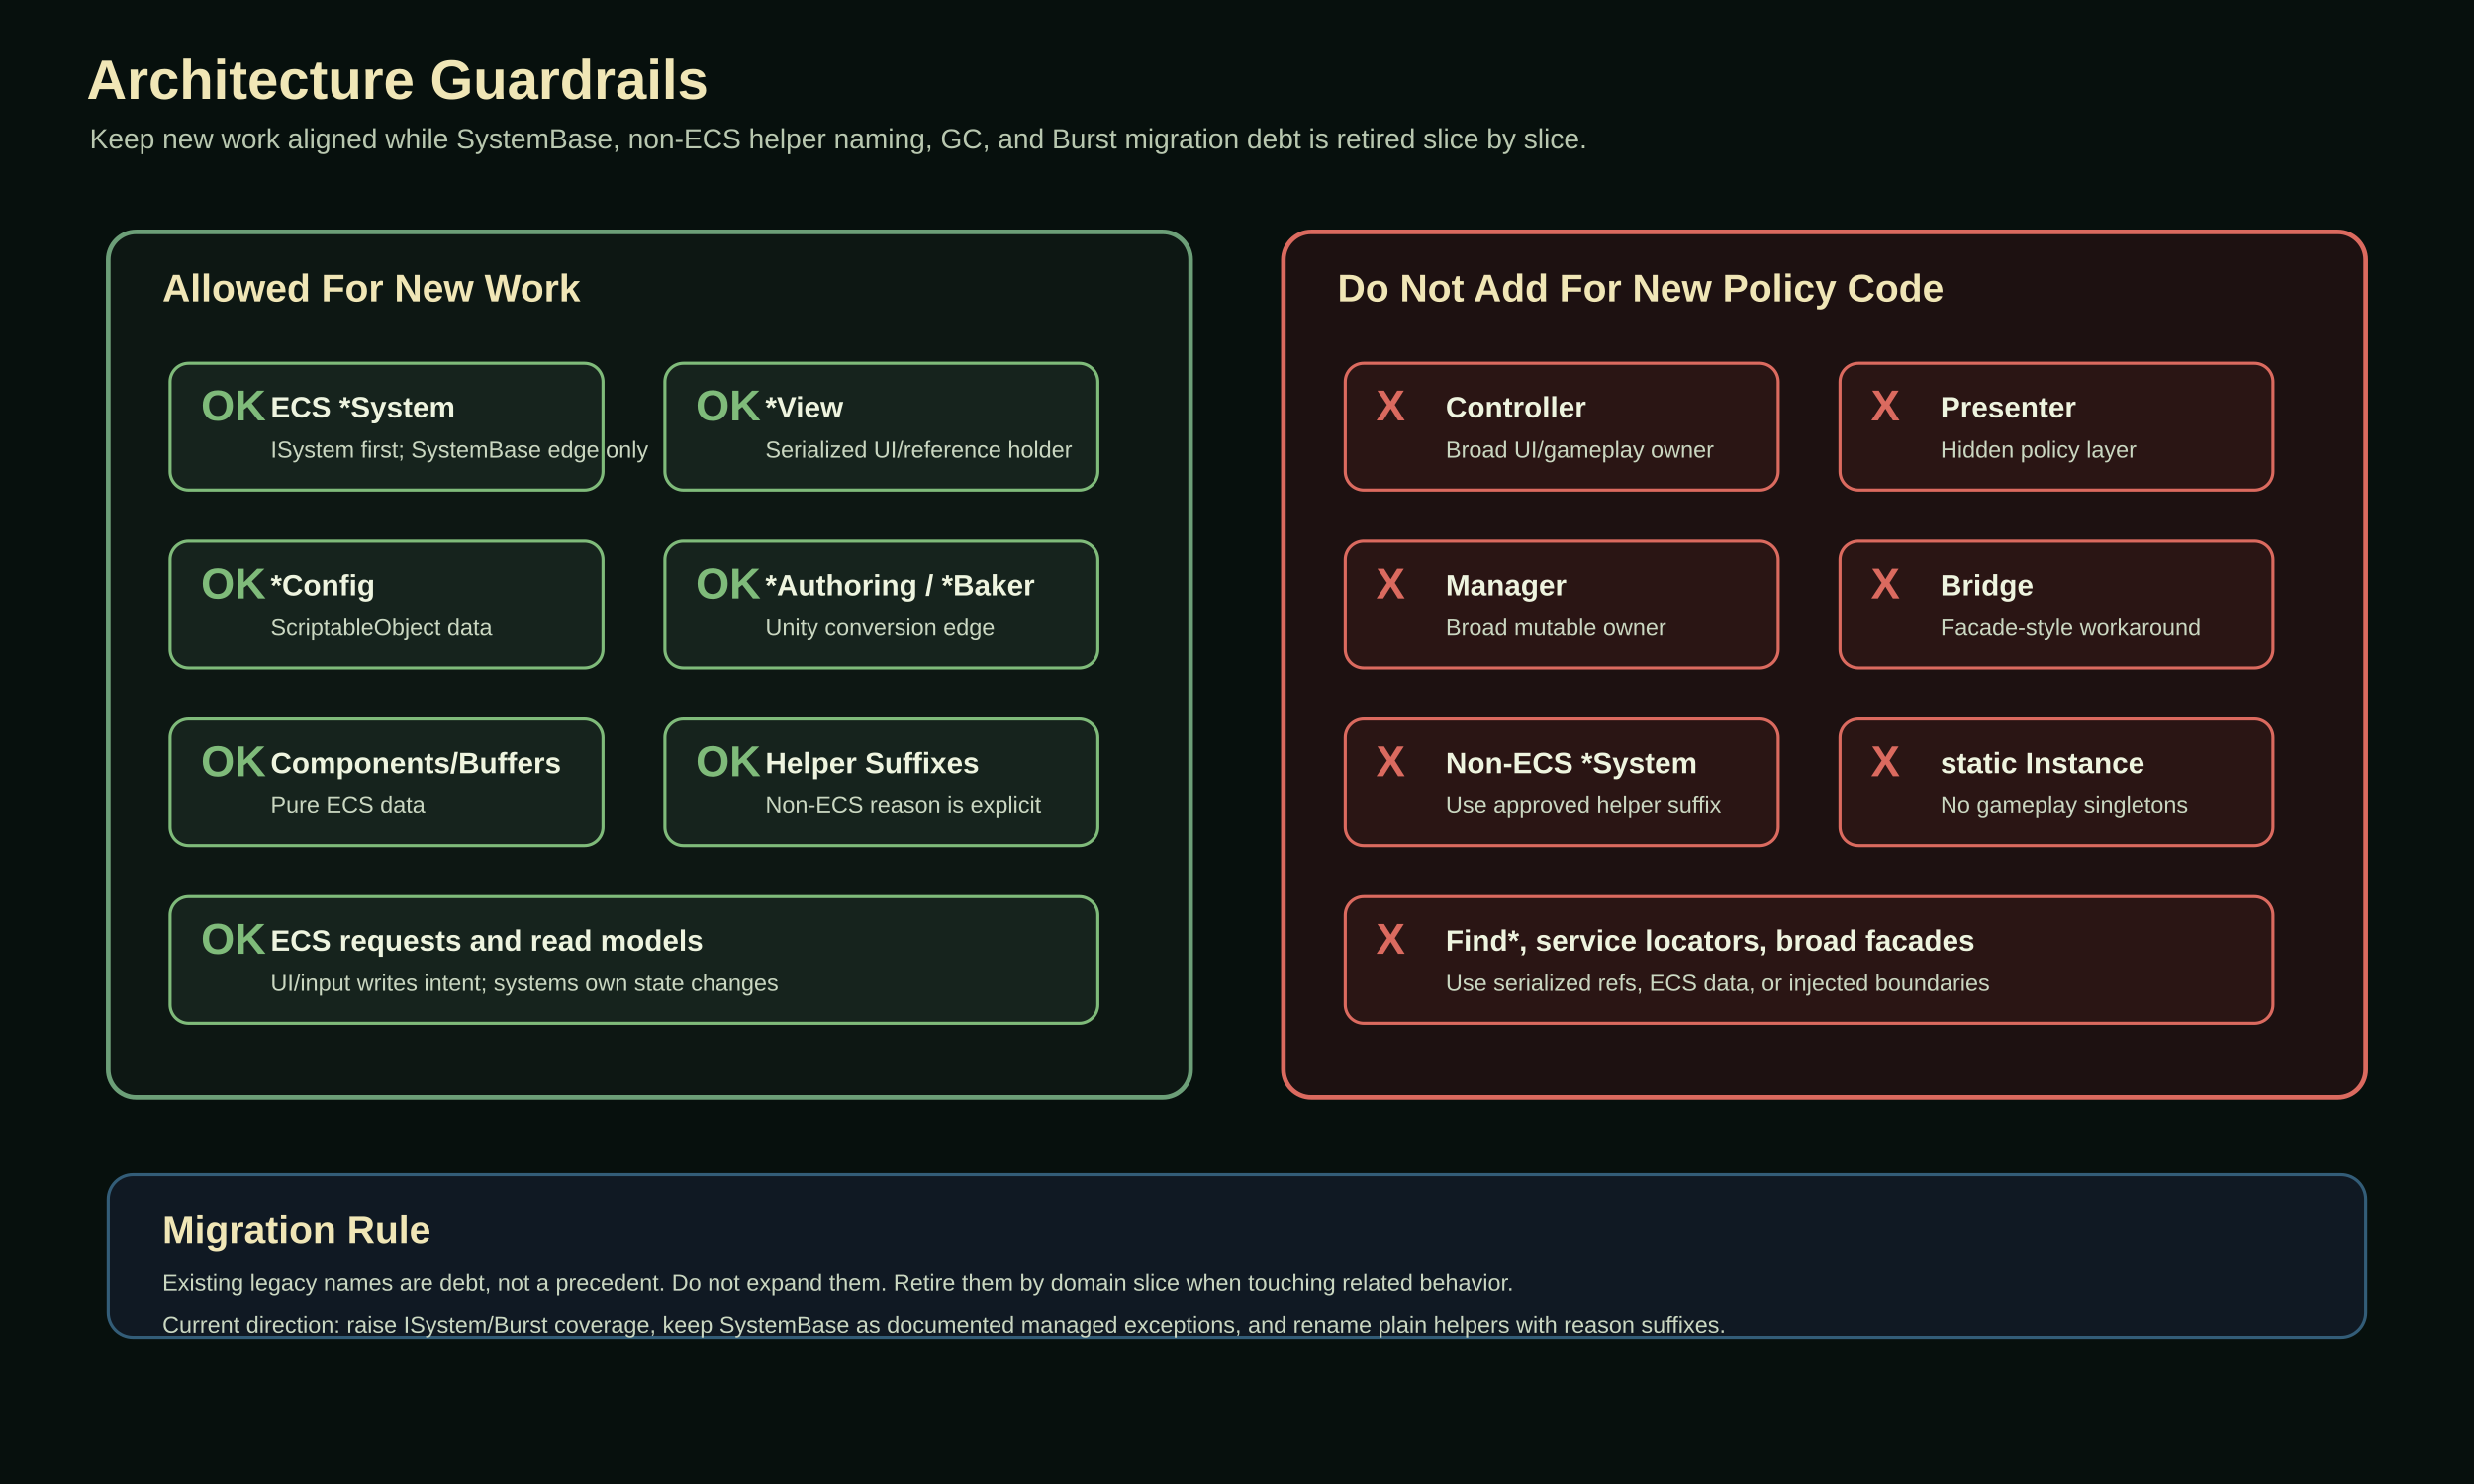
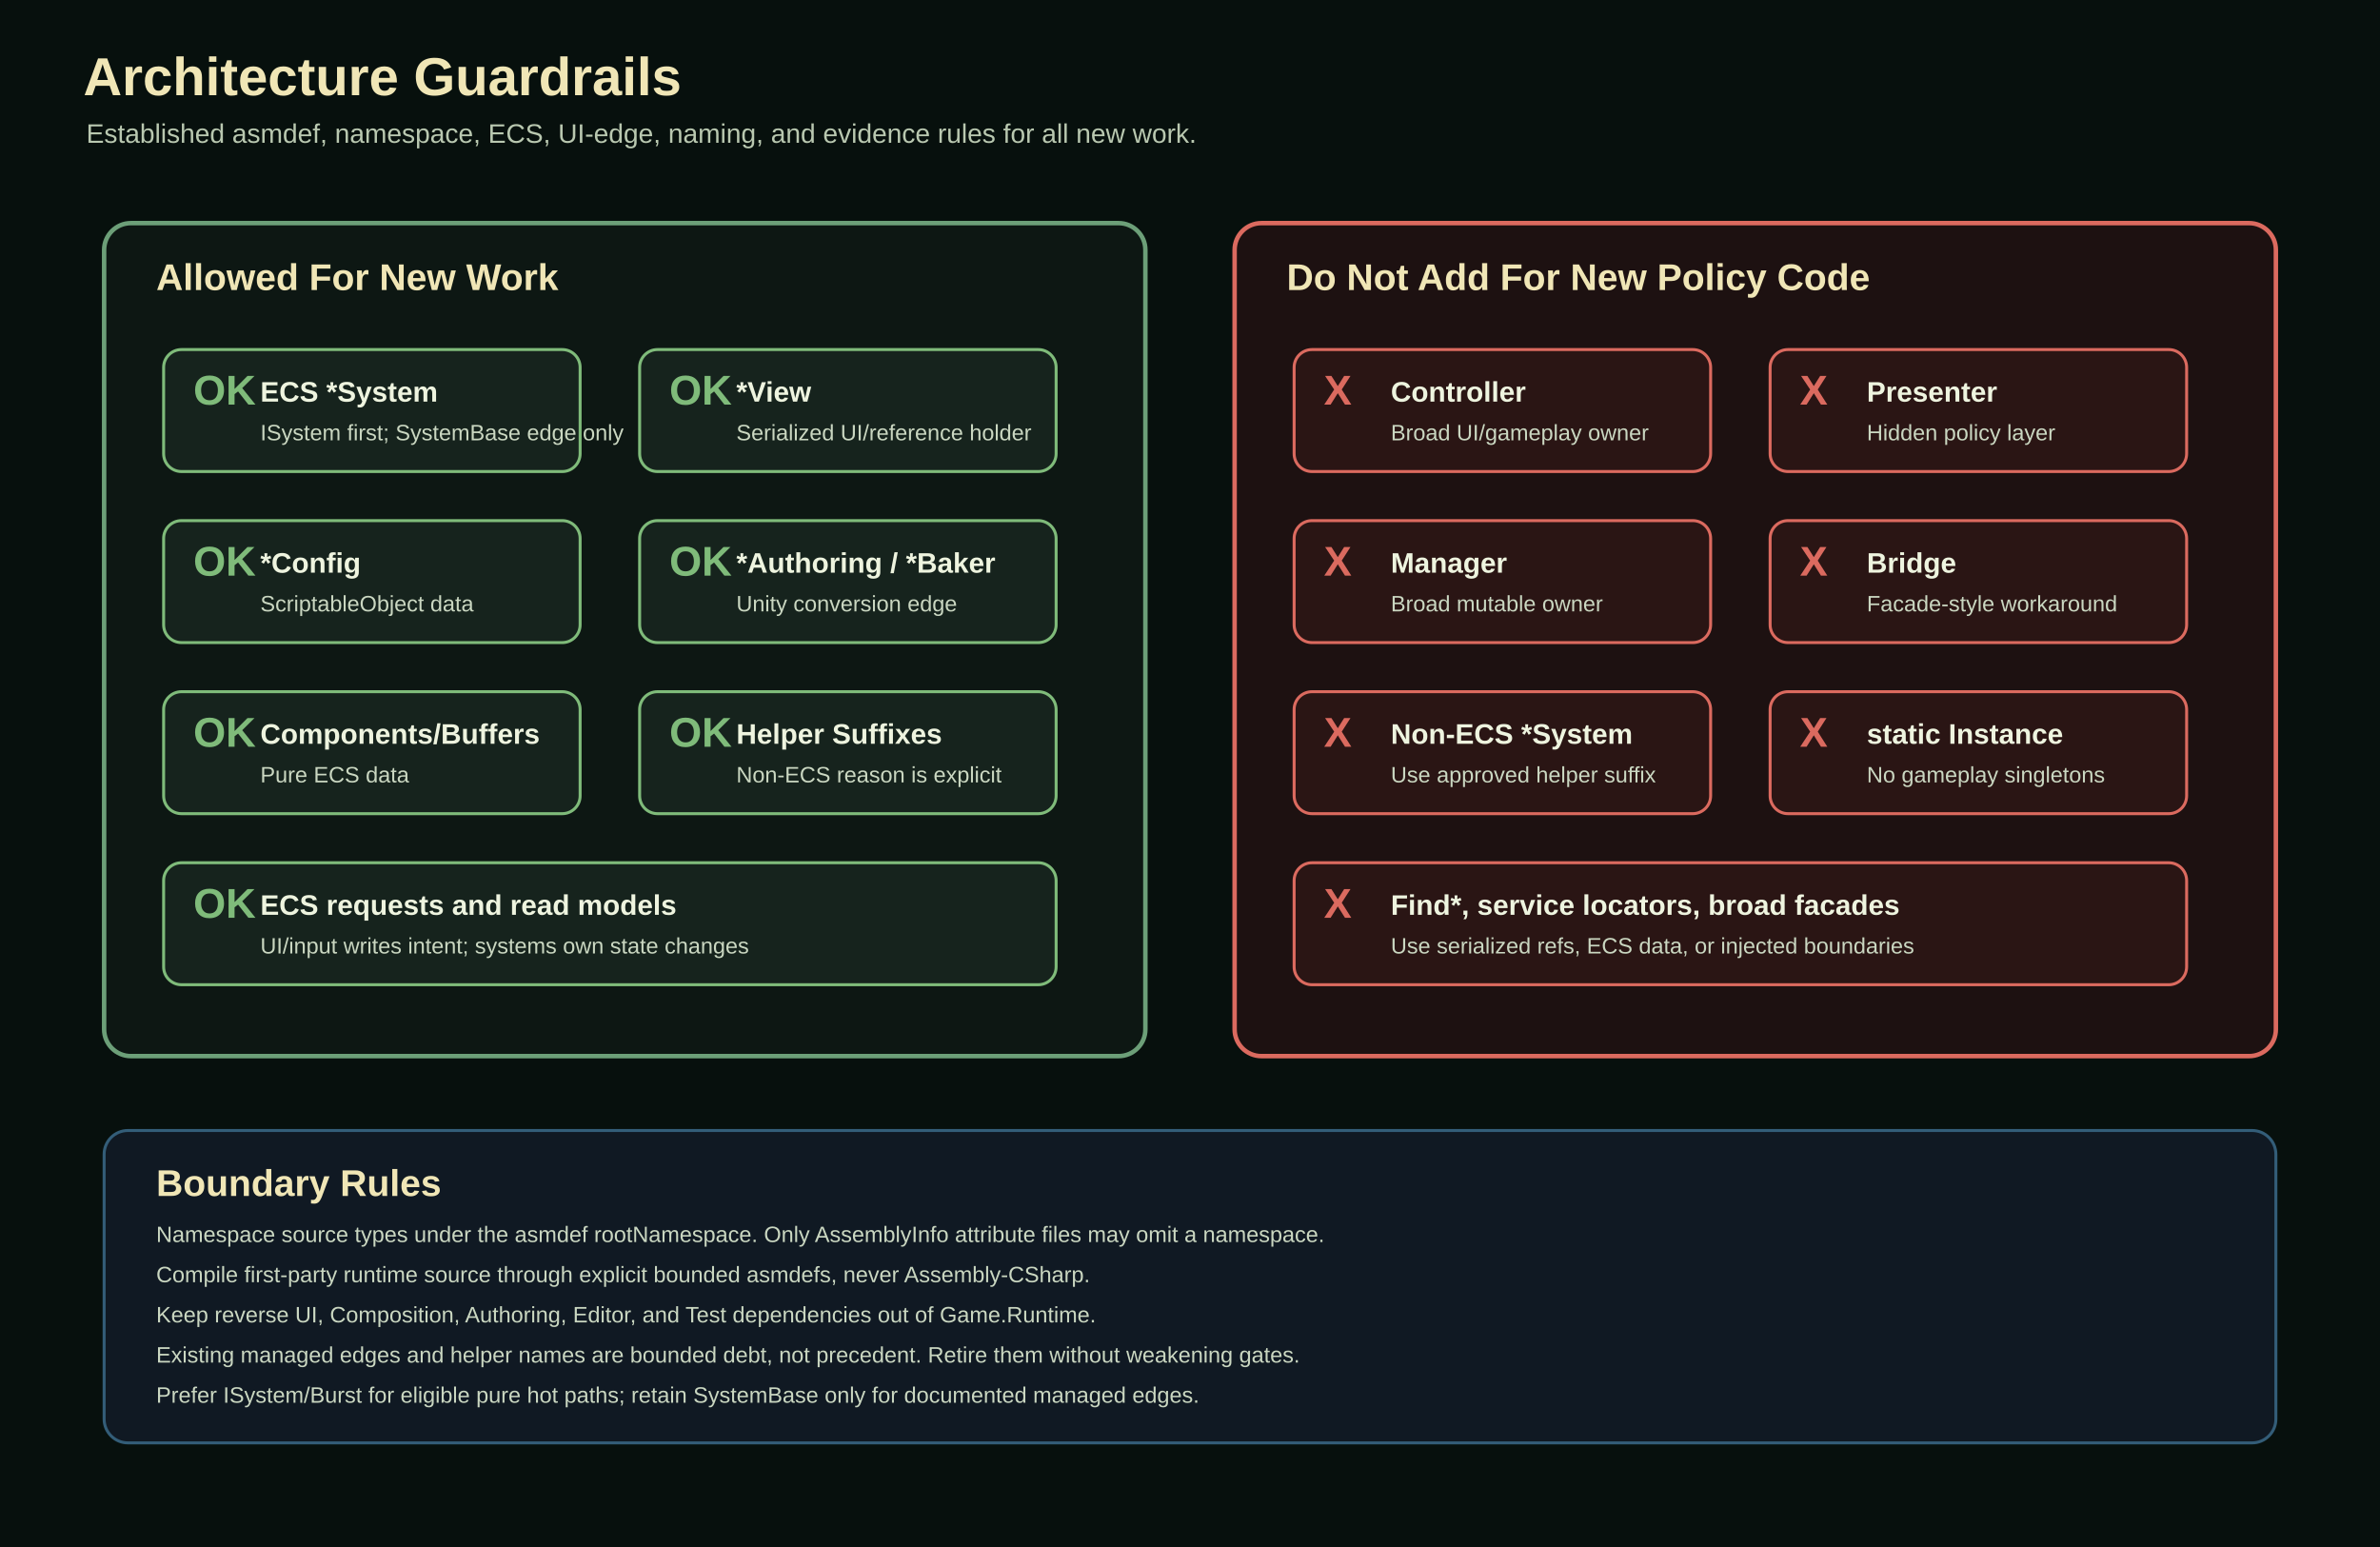
- <svg xmlns="http://www.w3.org/2000/svg" width="1600" height="960" viewBox="0 0 1600 960" role="img" aria-labelledby="title desc">
+ <svg xmlns="http://www.w3.org/2000/svg" width="1600" height="1040" viewBox="0 0 1600 1040" role="img" aria-labelledby="title desc">
  <defs>
    <style>
      .bg { fill: #07100d; }
      .title { fill: #f0e6b6; font: 700 36px Arial, sans-serif; }
      .subtitle { fill: #b9c8b0; font: 18px Arial, sans-serif; }
      .okPanel { fill: #0d1713; stroke: #6c9f78; stroke-width: 3; rx: 18; }
      .badPanel { fill: #1d1111; stroke: #db6a5f; stroke-width: 3; rx: 18; }
      .neutral { fill: #101923; stroke: #335d78; stroke-width: 2; rx: 16; }
      .ok { fill: #16231d; stroke: #7fbb7a; stroke-width: 2; rx: 12; }
      .bad { fill: #2a1514; stroke: #db6a5f; stroke-width: 2; rx: 12; }
      .h { fill: #f0e6b6; font: 700 25px Arial, sans-serif; }
      .label { fill: #eef4df; font: 700 19px Arial, sans-serif; }
      .small { fill: #cad7c1; font: 15px Arial, sans-serif; }
      .tiny { fill: #9faf9e; font: 13px Arial, sans-serif; }
      .check { fill: #7fbb7a; font: 700 28px Arial, sans-serif; }
      .x { fill: #db6a5f; font: 700 28px Arial, sans-serif; }
    </style>
  </defs>
-   <rect class="bg" width="1600" height="960" />
+   <rect class="bg" width="1600" height="1040" />
  <text class="title" x="56" y="64">Architecture Guardrails</text>
-   <text class="subtitle" x="58" y="96">Keep new work aligned while SystemBase, non-ECS helper naming, GC, and Burst migration debt is retired slice by slice.</text>
+   <text class="subtitle" x="58" y="96">Established asmdef, namespace, ECS, UI-edge, naming, and evidence rules for all new work.</text>
  <rect class="okPanel" x="70" y="150" width="700" height="560" />
  <text class="h" x="105" y="195">Allowed For New Work</text>
  <rect class="ok" x="110" y="235" width="280" height="82" />
  <text class="check" x="130" y="272">OK</text>
  <text class="label" x="175" y="270">ECS *System</text>
  <text class="small" x="175" y="296">ISystem first; SystemBase edge only</text>
  <rect class="ok" x="430" y="235" width="280" height="82" />
  <text class="check" x="450" y="272">OK</text>
  <text class="label" x="495" y="270">*View</text>
  <text class="small" x="495" y="296">Serialized UI/reference holder</text>
  <rect class="ok" x="110" y="350" width="280" height="82" />
  <text class="check" x="130" y="387">OK</text>
  <text class="label" x="175" y="385">*Config</text>
  <text class="small" x="175" y="411">ScriptableObject data</text>
  <rect class="ok" x="430" y="350" width="280" height="82" />
  <text class="check" x="450" y="387">OK</text>
  <text class="label" x="495" y="385">*Authoring / *Baker</text>
  <text class="small" x="495" y="411">Unity conversion edge</text>
  <rect class="ok" x="110" y="465" width="280" height="82" />
  <text class="check" x="130" y="502">OK</text>
  <text class="label" x="175" y="500">Components/Buffers</text>
  <text class="small" x="175" y="526">Pure ECS data</text>
  <rect class="ok" x="430" y="465" width="280" height="82" />
  <text class="check" x="450" y="502">OK</text>
  <text class="label" x="495" y="500">Helper Suffixes</text>
  <text class="small" x="495" y="526">Non-ECS reason is explicit</text>
  <rect class="ok" x="110" y="580" width="600" height="82" />
  <text class="check" x="130" y="617">OK</text>
  <text class="label" x="175" y="615">ECS requests and read models</text>
  <text class="small" x="175" y="641">UI/input writes intent; systems own state changes</text>
  <rect class="badPanel" x="830" y="150" width="700" height="560" />
  <text class="h" x="865" y="195">Do Not Add For New Policy Code</text>
  <rect class="bad" x="870" y="235" width="280" height="82" />
  <text class="x" x="890" y="272">X</text>
  <text class="label" x="935" y="270">Controller</text>
  <text class="small" x="935" y="296">Broad UI/gameplay owner</text>
  <rect class="bad" x="1190" y="235" width="280" height="82" />
  <text class="x" x="1210" y="272">X</text>
  <text class="label" x="1255" y="270">Presenter</text>
  <text class="small" x="1255" y="296">Hidden policy layer</text>
  <rect class="bad" x="870" y="350" width="280" height="82" />
  <text class="x" x="890" y="387">X</text>
  <text class="label" x="935" y="385">Manager</text>
  <text class="small" x="935" y="411">Broad mutable owner</text>
  <rect class="bad" x="1190" y="350" width="280" height="82" />
  <text class="x" x="1210" y="387">X</text>
  <text class="label" x="1255" y="385">Bridge</text>
  <text class="small" x="1255" y="411">Facade-style workaround</text>
  <rect class="bad" x="870" y="465" width="280" height="82" />
  <text class="x" x="890" y="502">X</text>
  <text class="label" x="935" y="500">Non-ECS *System</text>
  <text class="small" x="935" y="526">Use approved helper suffix</text>
  <rect class="bad" x="1190" y="465" width="280" height="82" />
  <text class="x" x="1210" y="502">X</text>
  <text class="label" x="1255" y="500">static Instance</text>
  <text class="small" x="1255" y="526">No gameplay singletons</text>
  <rect class="bad" x="870" y="580" width="600" height="82" />
  <text class="x" x="890" y="617">X</text>
  <text class="label" x="935" y="615">Find*, service locators, broad facades</text>
  <text class="small" x="935" y="641">Use serialized refs, ECS data, or injected boundaries</text>
-   <rect class="neutral" x="70" y="760" width="1460" height="105" />
-   <text class="h" x="105" y="804">Migration Rule</text>
-   <text class="small" x="105" y="835">Existing legacy names are debt, not a precedent. Do not expand them. Retire them by domain slice when touching related behavior.</text>
-   <text class="small" x="105" y="862">Current direction: raise ISystem/Burst coverage, keep SystemBase as documented managed exceptions, and rename plain helpers with reason suffixes.</text>
+   <rect class="neutral" x="70" y="760" width="1460" height="210" />
+   <text class="h" x="105" y="804">Boundary Rules</text>
+   <text class="small" x="105" y="835">Namespace source types under the asmdef rootNamespace. Only AssemblyInfo attribute files may omit a namespace.</text>
+   <text class="small" x="105" y="862">Compile first-party runtime source through explicit bounded asmdefs, never Assembly-CSharp.</text>
+   <text class="small" x="105" y="889">Keep reverse UI, Composition, Authoring, Editor, and Test dependencies out of Game.Runtime.</text>
+   <text class="small" x="105" y="916">Existing managed edges and helper names are bounded debt, not precedent. Retire them without weakening gates.</text>
+   <text class="small" x="105" y="943">Prefer ISystem/Burst for eligible pure hot paths; retain SystemBase only for documented managed edges.</text>
</svg>
